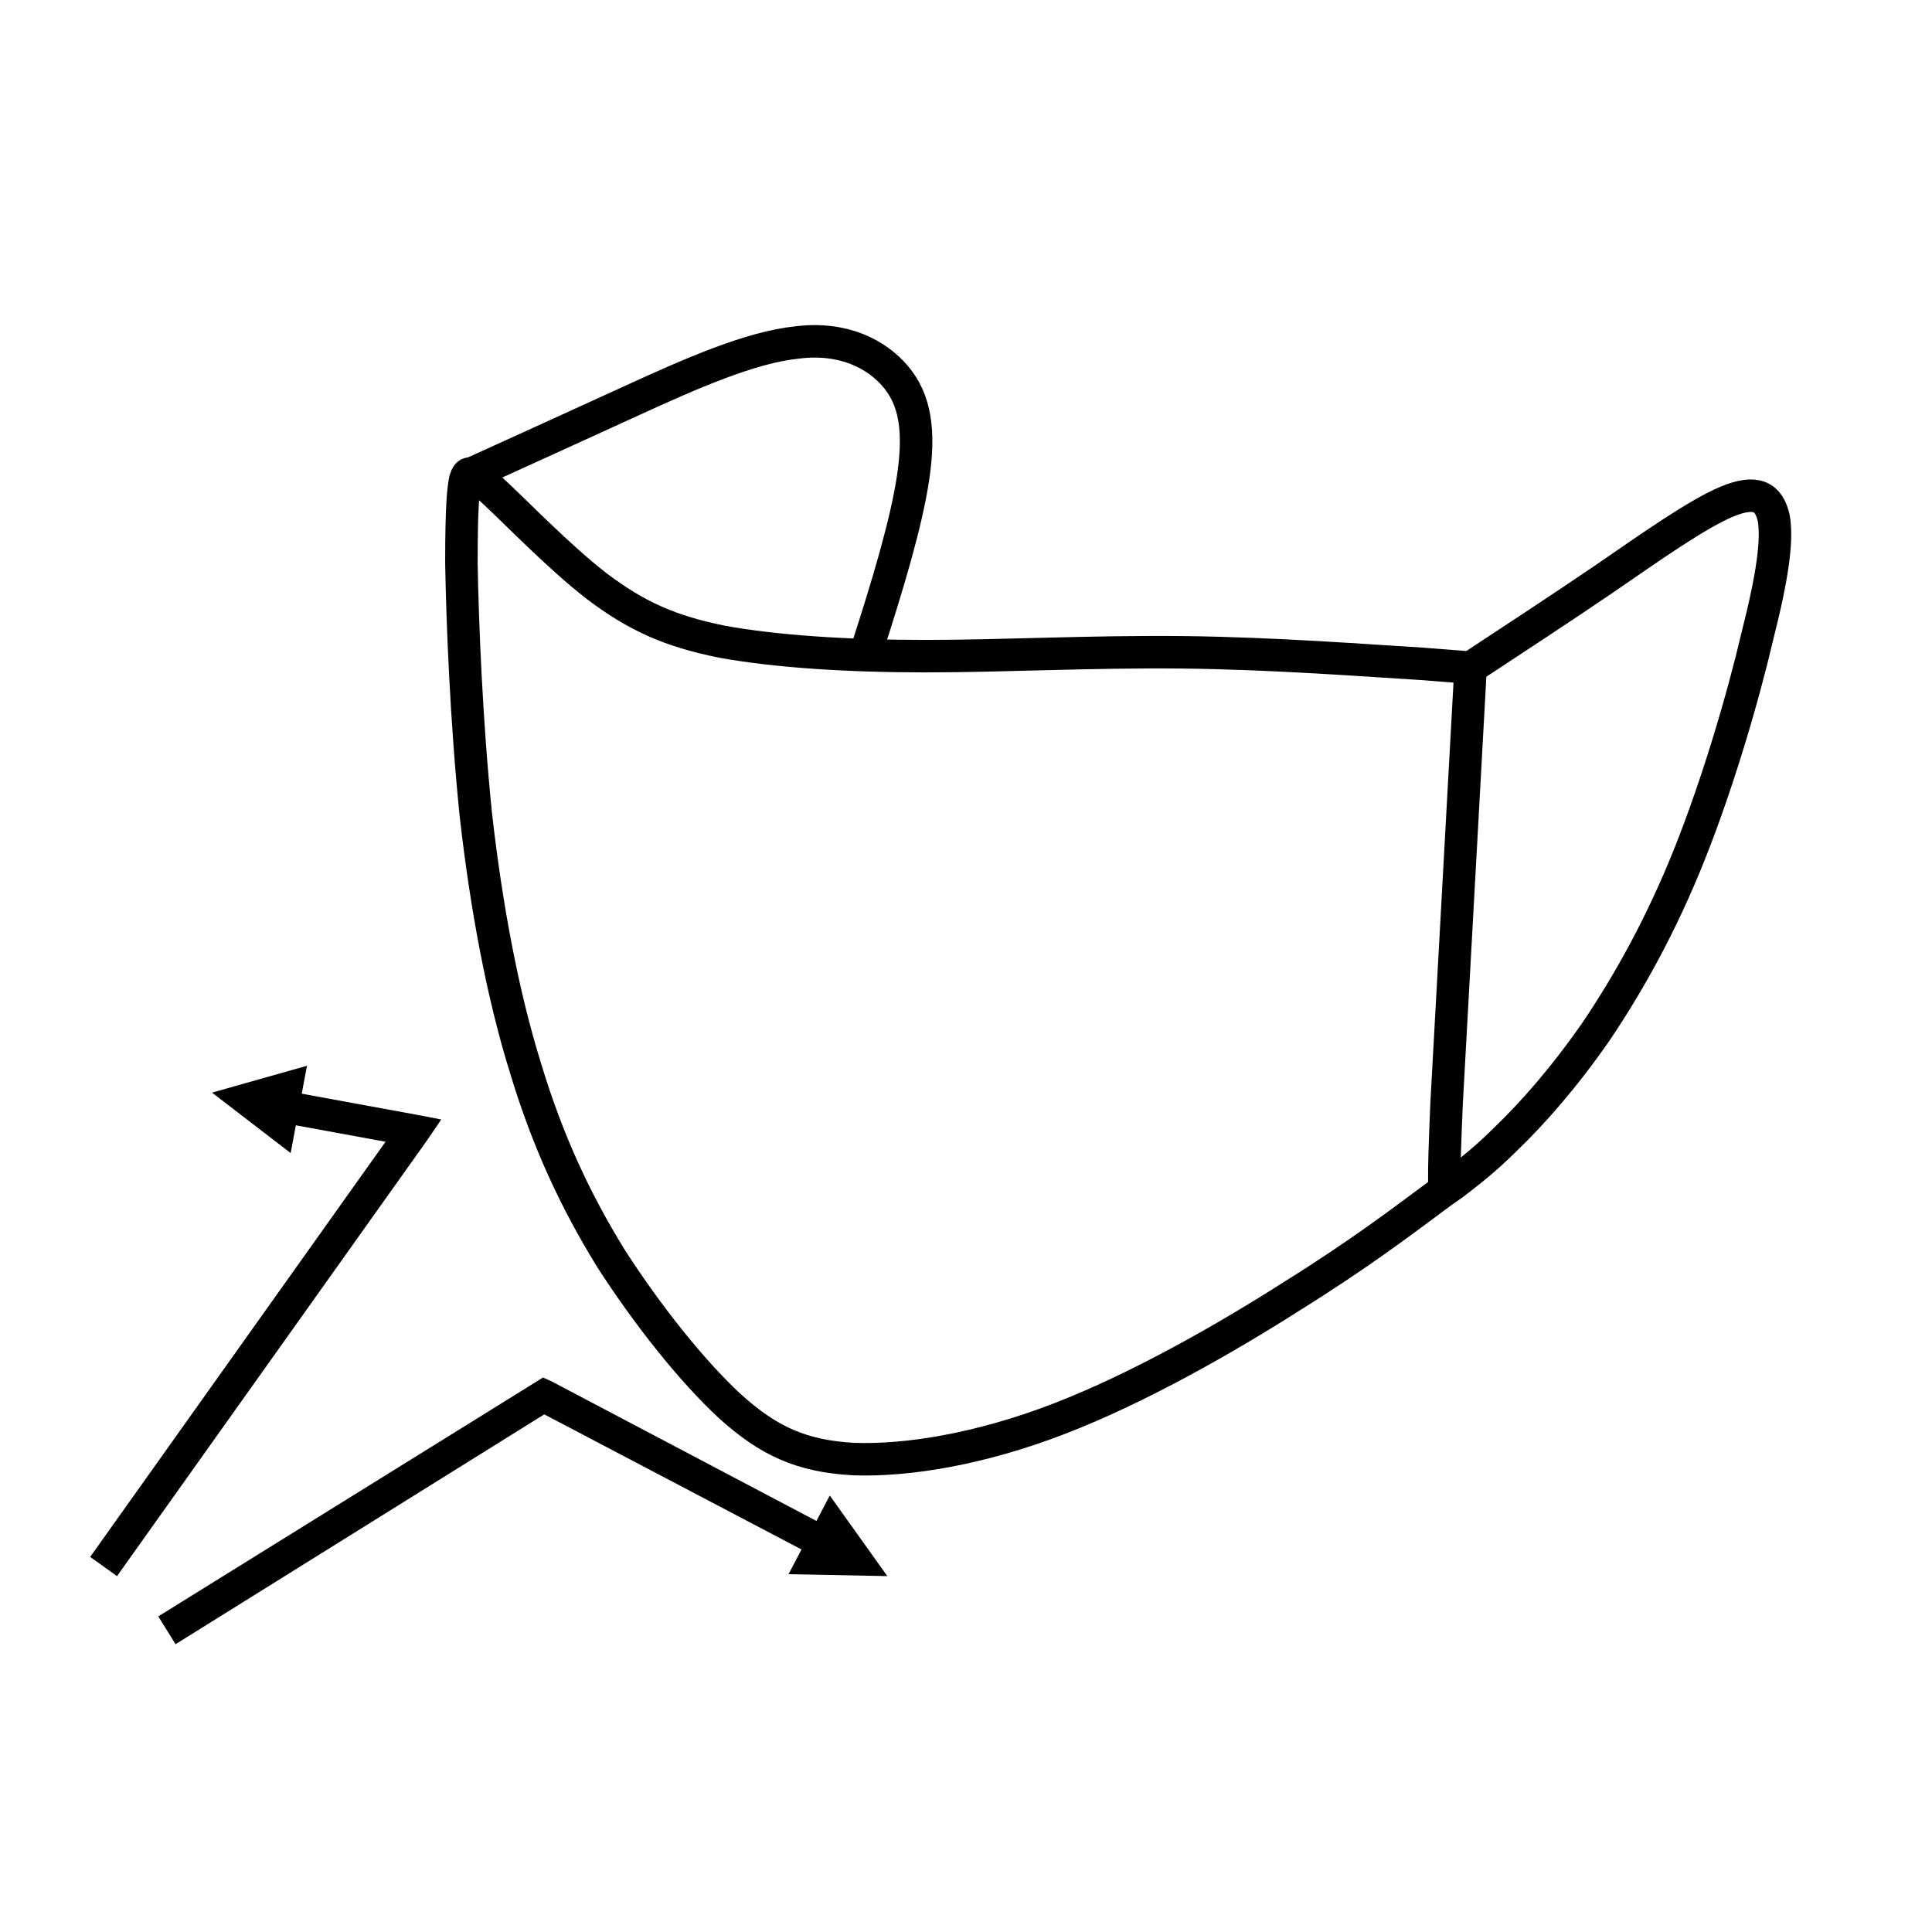
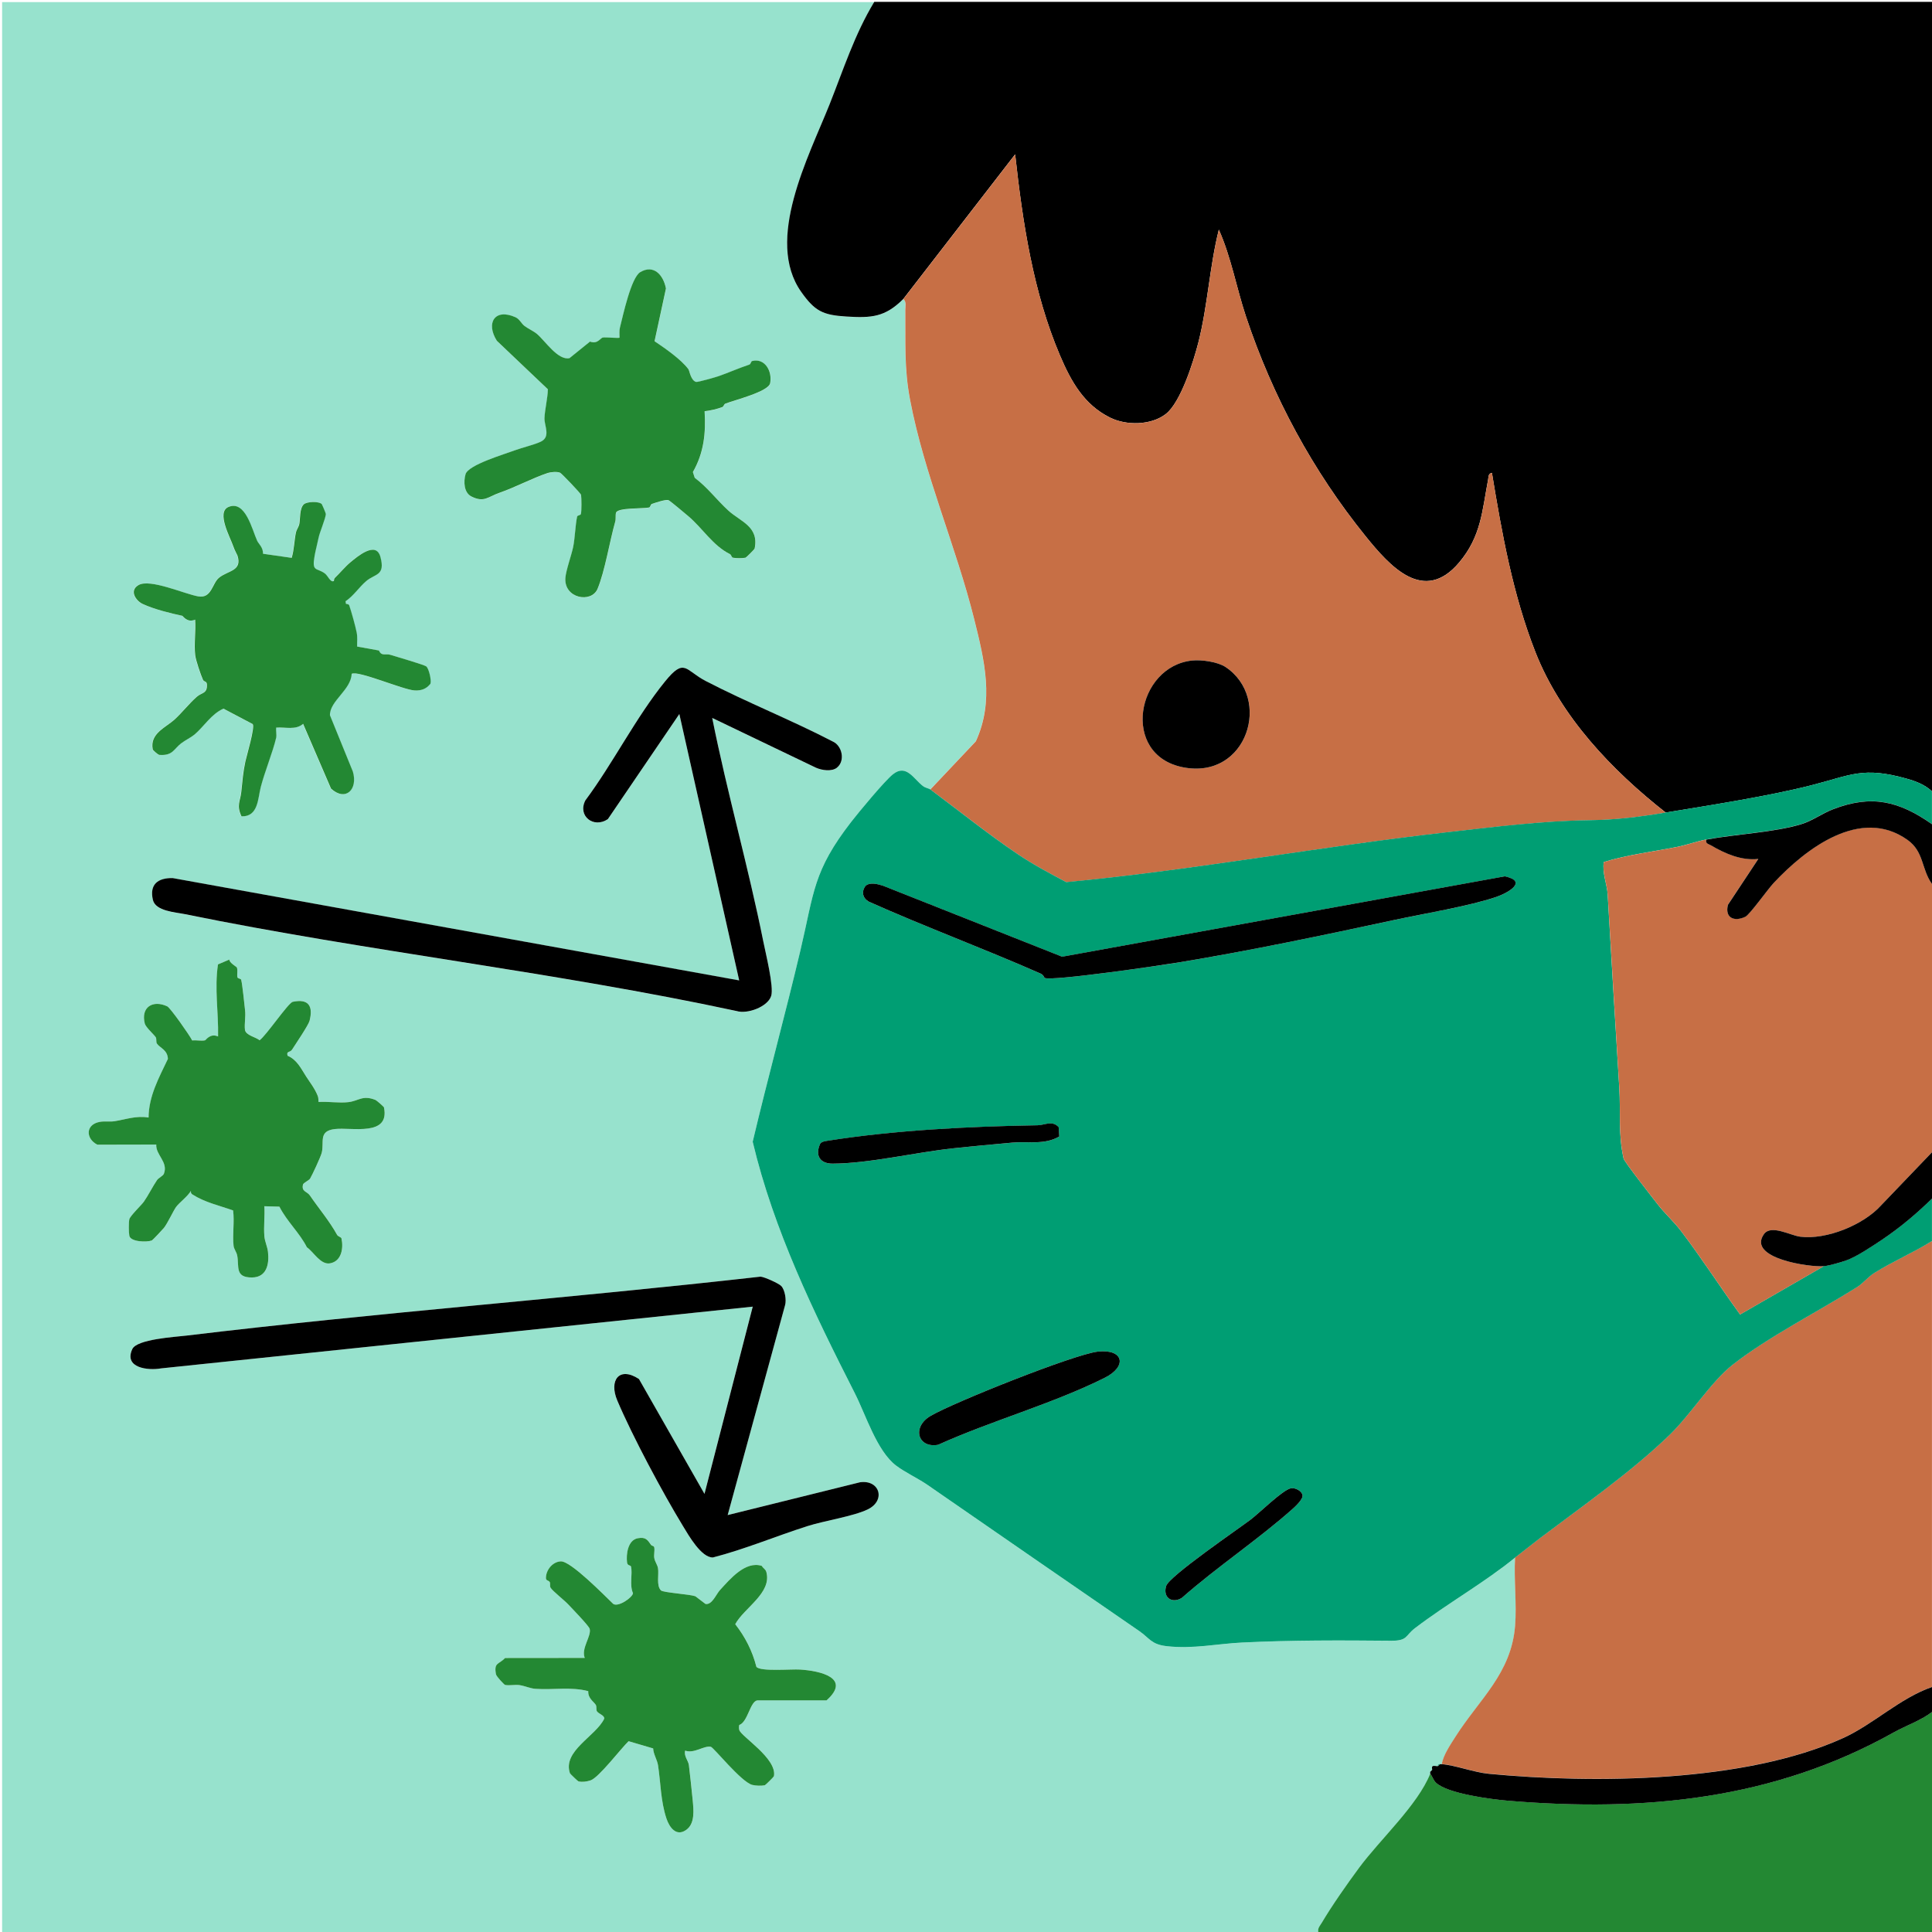
- <svg xmlns="http://www.w3.org/2000/svg" xml:space="preserve" width="20.142mm" height="20.142mm" version="1.0" style="clip-rule:evenodd;fill-rule:evenodd;image-rendering:optimizeQuality;shape-rendering:geometricPrecision;text-rendering:geometricPrecision" viewBox="0 0 2014 2014" id="svg2740">
-   <defs id="defs2718">
-     <style type="text/css" id="style2716">
-    
-     .str1 {stroke:black;stroke-width:33.86}
-     .str0 {stroke:black;stroke-width:33.86;stroke-linejoin:bevel}
-     .fil0 {fill:none}
-     .fil1 {fill:#FEFEFE}
-     .fil2 {fill:black;fill-rule:nonzero}
-    
-   </style>
+ <svg xmlns="http://www.w3.org/2000/svg" id="Layer_1" data-name="Layer 1" viewBox="0 0 46.487 46.487">
+   <defs>
+     <style>
+       .cls-1 {
+         fill: #009e73;
+       }
+ 
+       .cls-2 {
+         fill: #009e72;
+       }
+ 
+       .cls-3 {
+         fill: #009e73;
+       }
+ 
+       .cls-4 {
+         fill: #c76f45;
+       }
+ 
+       .cls-5 {
+         fill: #fefefe;
+       }
+ 
+       .cls-6 {
+         fill: #238833;
+       }
+ 
+       .cls-7 {
+         fill: #97e2cd;
+       }
+     </style>
  </defs>
-   <g id="Layer_x0020_1">
-     <path class="fil0 str1" d="m 1533,696 c 47,-31 93,-61 140,-93 48,-33 96,-67 127,-80 31,-13 44,-5 49,17 4,23 -1,60 -17,123 -15,64 -41,153 -71,228 -30,75 -64,135 -97,184 -34,49 -67,86 -94,112 -26,26 -46,40 -56,48 -10,7 -11,7 -12,7" id="path2723" />
-     <path class="fil0 str1" d="m 491,494 c 55,-25 110,-50 169,-77 59,-27 122,-55 171,-60 48,-6 83,12 103,36 20,24 25,56 18,104 -7,48 -27,114 -48,179" id="path2725" />
-     <path class="fil1 str1" d="m 513,511 c 24,22 69,69 109,100 41,31 76,47 131,58 55,10 129,15 212,15 82,0 172,-5 268,-4 96,1 198,9 249,12 l 51,4 -5,91 c -5,91 -15,273 -20,363 -4,91 -2,90 -1,89 1,0 1,0 -22,17 -23,17 -69,52 -138,95 -69,44 -160,96 -243,128 -83,32 -159,44 -214,42 -55,-3 -89,-19 -129,-55 -40,-37 -86,-95 -124,-154 -37,-60 -66,-122 -89,-198 -24,-77 -41,-168 -52,-265 -10,-98 -14,-202 -15,-262 0,-61 2,-77 4,-87 3,-9 5,-11 28,11 z" id="path2727" style="fill:none" />
-     <g id="g2731">
-       <path class="fil2" d="m 445,1189 -323,454 -28,-20 323,-454 17,-7 z m -11,-27 26,5 -15,22 z m -120,-22 120,22 -6,33 -120,-22 z m -93,-1 99,-28 -17,91 z" id="path2729" />
+   <g>
+     <path class="cls-7" d="M21.038.046c-.474.78-.745,1.635-1.079,2.474-.499,1.251-1.563,3.259-.678,4.508.326.46.519.555,1.081.59.607.038.933.017,1.372-.42.077.048.046.176.047.255.008.768-.031,1.398.114,2.162.34,1.794,1.105,3.525,1.544,5.283.247.989.487,1.965.039,2.939l-1.094,1.158c-.03-.022-.115-.034-.173-.078-.225-.169-.402-.544-.725-.286-.2.16-.825.914-1.003,1.144-.922,1.188-.893,1.694-1.222,3.086-.364,1.541-.786,3.07-1.15,4.612.506,2.132,1.478,4.124,2.457,6.051.266.524.529,1.387.992,1.74.214.163.535.312.76.468,1.709,1.182,3.382,2.337,5.09,3.513.254.175.289.323.667.366.627.07,1.215-.059,1.808-.088,1.205-.059,2.379-.055,3.575-.043.419.004.345-.119.585-.302.777-.594,1.665-1.091,2.411-1.699-.031.536.043,1.117,0,1.648-.093,1.142-.858,1.759-1.43,2.657-.124.195-.294.44-.334.665-.015-.001-.031,0-.046,0-.053,0-.043.045-.046.046-.03.01-.102-.02-.132.007-.023.021,0,.071-.007.086-.008.016-.041.031-.046.046-.005.014.005.033,0,.046-.301.753-1.201,1.574-1.71,2.261-.292.395-.653.909-.901,1.328-.043.072-.098.122-.083.219H.046V.046c6.996,0,13.995.001,20.991,0ZM15.752,8.212l.274-1.268c-.062-.325-.293-.586-.618-.393-.222.132-.417,1.044-.489,1.332-.02.081-.01.164-.01.245-.017.018-.322-.014-.398-.004-.064.008-.127.169-.312.098l-.494.399c-.278.06-.585-.417-.783-.583-.085-.071-.206-.123-.298-.191-.075-.056-.121-.167-.217-.21-.502-.226-.72.14-.45.566l1.228,1.167c-.006.219-.072.478-.082.691-.008.182.16.452-.09.57-.16.076-.449.141-.619.206-.248.094-1.126.35-1.19.576-.052.181-.04.447.143.537.306.151.394.007.676-.091.38-.132.79-.352,1.158-.475.071-.024.228-.039.301-.005.033.016.498.497.502.533.011.085.014.384-.004.457-.008.035-.083.029-.091.064-.043.192-.052.518-.096.732-.041.198-.174.563-.187.746-.034.494.628.611.774.26.178-.427.289-1.137.426-1.619.02-.069,0-.152.019-.213.039-.124.651-.093.796-.125.032-.007.03-.074.069-.087.086-.028.326-.11.394-.091.034.009.41.327.479.386.343.29.593.711,1.003.914.035.017.039.078.071.086.068.016.235.014.305,0,.015-.003.214-.202.217-.217.113-.532-.34-.651-.63-.915-.277-.252-.505-.563-.81-.789l-.045-.139c.265-.467.314-.936.282-1.464.129-.014.306-.054.425-.1.038-.015.037-.068.075-.083.206-.083,1.037-.286,1.077-.492.055-.285-.123-.61-.432-.533-.033.008-.03.073-.069.086-.253.084-.523.205-.742.279-.074.025-.503.148-.539.138-.128-.038-.158-.27-.184-.305-.176-.237-.569-.509-.813-.673ZM7.743,12.135c-.077-.083-.367-.067-.439,0-.106.097-.084.361-.108.472-.017.079-.066.136-.08.199-.04.185-.042.418-.104.617l-.69-.099c.005-.153-.106-.238-.14-.311-.121-.262-.281-.987-.692-.814-.296.125.045.732.114.938.036.108.096.205.103.229.121.379-.228.358-.445.537-.165.136-.174.504-.499.447-.335-.059-1.16-.433-1.438-.271-.231.135-.058.379.102.453.285.131.676.224.952.285.018.004.119.178.31.092.02.276-.03.586.002.857.015.127.136.48.187.591.024.052.089.03.094.106.016.233-.127.198-.247.306-.183.164-.34.366-.52.534-.223.209-.61.341-.536.729.003.017.124.129.16.132.325.025.347-.145.526-.28.099-.074.24-.142.317-.208.236-.199.401-.491.698-.625l.704.371c.061.071-.146.761-.176.901-.055.254-.07.466-.099.737-.023.218-.121.317.006.583.406.013.392-.43.464-.709.093-.362.288-.836.369-1.179.018-.076-.007-.168,0-.247.22-.019.469.068.649-.092l.672,1.559c.352.321.654.02.525-.411l-.551-1.354c-.007-.345.509-.61.522-.996.141-.092,1.239.384,1.515.399.16.009.285-.038.381-.161.029-.089-.04-.374-.103-.419-.059-.041-.722-.234-.861-.277-.12-.037-.214.041-.275-.104l-.525-.095c-.002-.113.012-.225-.011-.338-.034-.168-.122-.485-.178-.65-.012-.035-.051-.035-.081-.041l-.009-.061c.196-.13.325-.339.499-.486.214-.18.464-.125.34-.582-.106-.392-.561-.002-.728.136-.119.099-.25.258-.37.372-.022.021-.018.069-.021.071-.082.049-.144-.127-.22-.182-.203-.146-.318-.023-.241-.442.022-.12.064-.278.093-.418.025-.125.167-.456.174-.567.001-.02-.084-.221-.097-.234ZM20.142,18.469c.196-.158.126-.526-.11-.628-.998-.518-2.055-.936-3.052-1.453-.494-.256-.504-.572-.977.01-.7.861-1.251,1.967-1.919,2.864-.19.375.199.68.542.45l1.72-2.529,1.44,6.409-13.632-2.462c-.356-.005-.561.151-.475.525.062.27.534.295.771.343,4.388.896,8.889,1.388,13.273,2.331.258.079.75-.1.833-.363.069-.218-.132-1.026-.188-1.303-.361-1.804-.871-3.582-1.231-5.386l2.495,1.197c.143.063.381.101.51-.003ZM5.519,23.089l-.273.116c-.088.582.015,1.152.002,1.734-.19-.085-.293.088-.311.092-.09.021-.213-.009-.311.004-.065-.127-.528-.787-.601-.821-.347-.161-.641.018-.54.415.022.087.221.265.262.326.027.04.003.117.03.156.071.106.255.15.264.367-.216.456-.461.897-.465,1.412-.298-.051-.544.045-.818.088-.116.018-.234-.007-.356.016-.346.063-.343.404-.059.549l1.418-.003c-.017.25.295.42.183.704-.019.047-.13.101-.163.149-.103.15-.214.373-.318.521-.054.078-.332.343-.35.423-.017.077-.015.318,0,.397.029.15.423.16.543.113.019-.007.262-.266.288-.3.089-.112.23-.419.296-.508.077-.104.277-.249.356-.386-.007.039.003.067.037.089.3.191.647.266.977.383.034.28-.019.569.011.849.008.081.072.15.088.237.049.263-.062.53.356.527.357-.002.418-.33.384-.617-.015-.126-.077-.245-.087-.377-.019-.234.013-.484,0-.72l.362.01c.183.358.487.629.661.977.163.111.328.426.556.387.28-.049.327-.364.277-.598-.008-.036-.082-.043-.107-.089-.182-.332-.439-.632-.654-.947-.068-.099-.209-.089-.165-.263.01-.04.145-.101.17-.141.053-.088.257-.527.281-.625.064-.258-.087-.522.314-.568.408-.048,1.33.188,1.183-.523-.003-.013-.177-.166-.201-.176-.316-.127-.403.021-.654.051-.221.027-.491-.019-.719-.004-.006-.047,0-.098-.018-.142-.072-.183-.186-.324-.279-.468-.12-.185-.217-.404-.448-.502-.036-.121.058-.07.108-.148.083-.129.394-.589.42-.691.092-.356-.022-.539-.403-.459-.109.023-.642.816-.8.926-.075-.075-.334-.118-.351-.253-.018-.144.02-.316.003-.466-.021-.179-.062-.599-.093-.735-.008-.034-.083-.028-.091-.063-.017-.075.016-.151-.014-.236-.005-.015-.184-.113-.18-.189ZM18.796,30.942c-.065-.064-.398-.215-.496-.224-4.596.52-9.224.867-13.818,1.419-.274.033-1.19.085-1.3.325-.207.454.379.52.695.463l14.234-1.485-1.161,4.505-1.577-2.764c-.477-.312-.727.033-.52.52.364.857,1.09,2.217,1.579,3.018.136.223.442.763.722.756.773-.2,1.51-.511,2.269-.753.414-.132,1.108-.236,1.454-.403.442-.214.289-.721-.186-.653l-3.183.789,1.381-5.05c.038-.124-.004-.374-.094-.463ZM15.671,37.179c-.091-.132-.135-.2-.321-.167-.243.043-.286.39-.261.584.011.086.087.061.095.098.041.176-.042.443.048.641-.01.101-.354.343-.476.257-.206-.197-1.022-1.034-1.261-1.023-.198.009-.355.205-.358.398,0,.076.069.052.094.105.015.032-.006.095.019.133.055.085.335.303.429.405.09.097.493.511.511.583.045.178-.211.468-.119.699l-1.917.002c-.151.161-.273.101-.219.392.01.054.201.252.218.256.105.022.239-.013.358.006.127.02.247.078.377.088.421.03.855-.054,1.268.056-.012.173.137.257.181.33.026.044.002.118.029.157.039.058.185.098.174.175-.199.422-1.009.775-.825,1.314.005.013.191.193.205.195.099.021.195.006.29-.024.198-.063.745-.782.916-.943l.591.174c.006.138.097.274.117.403.065.423.062.865.203,1.284.072.214.237.443.477.272.213-.152.177-.475.154-.717-.026-.271-.058-.566-.091-.838-.013-.112-.125-.216-.09-.351.219.079.448-.125.617-.093.067.013.729.845.996.917.081.022.223.026.304.009.015-.003.216-.202.219-.217.082-.427-.796-.96-.834-1.114-.01-.039-.008-.08,0-.119.207-.071.262-.572.438-.594h1.663c.602-.539-.153-.709-.64-.74-.208-.013-.956.056-1.049-.066-.095-.38-.271-.722-.509-1.025.214-.394.886-.75.749-1.255-.019-.071-.078-.088-.109-.148-.395-.127-.762.315-1.006.58-.096.104-.19.361-.349.336l-.245-.186c-.14-.049-.773-.087-.827-.14-.116-.115-.046-.382-.071-.533-.014-.084-.07-.15-.088-.237-.018-.085.014-.184-.003-.267-.007-.036-.06-.036-.071-.052Z" />
+     <path class="cls-5" d="M.046,46.487h-.046V0h46.487v.046h-25.449c-6.996,0-13.995,0-20.991,0v46.441Z" />
+     <path class="cls-6" d="M5.519,23.089c-.004.076.175.174.18.189.03.085-.003.161.014.236.008.036.083.029.091.063.032.136.072.556.093.735.018.15-.02.321-.003.466.017.136.275.179.351.253.159-.111.691-.903.8-.926.381-.08.495.103.403.459-.026.101-.337.562-.42.691-.05.078-.144.027-.108.148.231.098.328.317.448.502.093.144.207.285.279.468.018.045.012.096.018.142.228-.015.498.031.719.004.252-.03.339-.178.654-.051.024.01.199.163.201.176.147.711-.775.475-1.183.523-.401.047-.25.31-.314.568-.024.098-.228.537-.281.625-.025.04-.16.101-.17.141-.043.174.097.164.165.263.215.315.472.616.654.947.025.046.1.053.107.089.05.233.003.549-.277.598-.228.039-.393-.275-.556-.387-.175-.348-.479-.619-.661-.977l-.362-.01c.014.236-.019.486,0,.72.011.132.073.251.087.377.034.288-.027.615-.384.617-.418.003-.306-.264-.356-.527-.016-.087-.08-.156-.088-.237-.029-.279.024-.569-.011-.849-.33-.117-.677-.192-.977-.383-.034-.022-.045-.049-.037-.089-.079.136-.279.282-.356.386-.066.088-.206.396-.296.508-.027.033-.269.292-.288.3-.121.047-.514.037-.543-.113-.016-.079-.017-.32,0-.397.018-.08.296-.345.35-.423.104-.148.215-.371.318-.521.033-.048.145-.102.163-.149.112-.284-.2-.454-.183-.704l-1.418.003c-.284-.145-.287-.487.059-.549.122-.022.24.003.356-.016.273-.043.52-.139.818-.088.003-.515.249-.957.465-1.412-.009-.218-.193-.262-.264-.367-.027-.04-.003-.117-.03-.156-.041-.061-.24-.239-.262-.326-.1-.397.193-.576.54-.415.074.034.537.694.601.821.098-.013.22.018.311-.004.017-.004.121-.177.311-.092.013-.582-.09-1.152-.002-1.734l.273-.116Z" />
+     <path class="cls-6" d="M15.752,8.212c.244.164.637.435.813.673.026.035.056.268.184.305.035.01.465-.112.539-.138.219-.075.489-.195.742-.279.039-.013.037-.078.069-.086.308-.077.487.248.432.533-.04.206-.871.41-1.077.492-.038.015-.037.068-.075.083-.119.046-.295.086-.425.1.032.528-.017.998-.282,1.464l.045.139c.305.226.533.537.81.789.29.264.743.383.63.915-.003.015-.202.214-.217.217-.07.015-.237.016-.305,0-.032-.007-.037-.068-.071-.086-.41-.203-.66-.624-1.003-.914-.069-.058-.445-.376-.479-.386-.069-.019-.309.063-.394.091-.039.013-.037.08-.069.087-.145.032-.757,0-.796.125-.019.061,0,.145-.019.213-.137.482-.248,1.192-.426,1.619-.146.351-.808.234-.774-.26.013-.183.146-.548.187-.746.044-.214.053-.54.096-.732.008-.034.083-.028.091-.064.018-.074.015-.372.004-.457-.005-.036-.469-.518-.502-.533-.073-.034-.229-.019-.301.005-.368.123-.778.343-1.158.475-.282.098-.371.243-.676.091-.182-.09-.195-.356-.143-.537.065-.226.942-.482,1.19-.576.17-.064.458-.13.619-.206.25-.118.081-.388.09-.57.01-.213.076-.472.082-.691l-1.228-1.167c-.27-.426-.052-.792.45-.566.096.043.142.154.217.21.092.069.213.12.298.191.198.166.505.643.783.583l.494-.399c.185.071.248-.09.312-.098.076-.01.381.022.398.004,0-.081-.01-.164.01-.245.073-.287.267-1.2.489-1.332.325-.193.556.069.618.393l-.274,1.268Z" />
+     <path class="cls-6" d="M15.671,37.179c.011.016.064.016.071.052.017.083-.015.182.003.267.018.087.074.153.088.237.025.15-.045.418.071.533.054.053.687.091.827.14l.245.186c.159.026.253-.232.349-.336.244-.265.611-.707,1.006-.58.032.06.09.076.109.148.137.505-.536.861-.749,1.255.238.303.413.645.509,1.025.093.121.841.052,1.049.066.487.031,1.243.201.64.741h-1.663c-.177.021-.231.522-.438.593-.008.039-.01.08,0,.119.038.154.917.688.834,1.114-.003.015-.204.214-.219.217-.081.017-.223.013-.304-.009-.267-.072-.929-.904-.996-.917-.168-.032-.398.171-.617.093-.035.135.077.239.09.351.033.272.064.567.091.838.023.242.059.565-.154.717-.24.172-.405-.058-.477-.272-.14-.419-.138-.861-.203-1.284-.02-.129-.111-.265-.117-.403l-.591-.174c-.171.16-.718.88-.916.943-.095.03-.192.045-.29.024-.014-.003-.201-.182-.205-.195-.184-.539.625-.892.825-1.314.011-.077-.134-.117-.174-.175-.027-.039-.003-.113-.029-.157-.044-.073-.193-.157-.181-.33-.413-.11-.847-.026-1.268-.056-.13-.009-.249-.067-.377-.088-.118-.019-.253.016-.358-.006-.016-.003-.208-.202-.218-.256-.054-.291.068-.231.219-.392l1.917-.002c-.092-.231.164-.521.119-.699-.018-.072-.421-.486-.511-.583-.094-.102-.374-.32-.429-.405-.025-.038-.004-.102-.019-.133-.025-.053-.095-.029-.094-.105.002-.193.16-.389.358-.398.239-.011,1.055.826,1.261,1.023.122.086.467-.156.476-.257-.089-.198-.006-.464-.048-.641-.009-.038-.084-.013-.095-.098-.025-.194.017-.541.261-.584.186-.033.229.035.321.167Z" />
+     <path d="M20.142,18.469c-.129.104-.367.066-.51.003l-2.495-1.197c.36,1.805.87,3.582,1.231,5.386.055.277.257,1.085.188,1.303-.083.263-.575.443-.833.363-4.384-.943-8.885-1.435-13.273-2.331-.237-.048-.708-.073-.771-.343-.086-.374.119-.53.475-.525l13.632,2.462-1.44-6.409-1.72,2.529c-.343.23-.733-.075-.542-.45.668-.897,1.219-2.003,1.919-2.864.473-.582.483-.266.977-.01.997.517,2.054.935,3.052,1.453.236.102.307.47.11.628Z" />
+     <path d="M18.796,30.942c.09.089.131.339.094.463l-1.381,5.05,3.183-.789c.476-.068.629.439.186.653-.346.167-1.04.271-1.454.403-.759.242-1.495.553-2.269.753-.28.008-.586-.532-.722-.756-.489-.802-1.216-2.162-1.579-3.018-.207-.487.043-.832.52-.52l1.577,2.764,1.161-4.505-14.234,1.485c-.316.057-.903-.009-.695-.463.11-.24,1.026-.292,1.3-.325,4.594-.553,9.221-.899,13.818-1.419.097.009.431.16.496.224Z" />
+     <path class="cls-6" d="M7.743,12.135c.012.013.098.215.097.234-.007.111-.149.442-.174.567-.028.14-.071.298-.093.418-.077.419.038.296.241.442.077.055.138.232.22.182.003-.002-.001-.05.021-.071.12-.114.251-.273.37-.372.167-.138.621-.529.728-.136.124.457-.127.402-.34.582-.174.147-.303.356-.499.486l.009.061c.03.006.069.006.081.041.056.165.144.482.178.65.023.112.008.225.011.338l.525.095c.061.145.155.067.275.104.139.043.802.236.861.277.063.045.131.33.103.419-.096.123-.22.17-.381.161-.276-.015-1.374-.492-1.515-.399-.013.386-.529.651-.522.996l.551,1.354c.128.431-.174.731-.525.411l-.672-1.559c-.18.16-.429.073-.649.092-.008.079.017.172,0,.247-.081.343-.275.817-.369,1.179-.072.278-.058.721-.464.709-.127-.266-.029-.365-.006-.583.029-.271.044-.483.099-.737.03-.14.237-.83.176-.901l-.704-.371c-.298.134-.462.425-.698.625-.077.065-.219.134-.317.208-.179.134-.201.305-.526.28-.036-.003-.157-.115-.16-.132-.074-.388.313-.521.536-.729.18-.168.337-.37.52-.534.12-.108.263-.073.247-.306-.005-.076-.07-.054-.094-.106-.051-.111-.172-.464-.187-.591-.032-.271.018-.581-.002-.857-.191.085-.293-.088-.31-.092-.276-.06-.667-.153-.952-.285-.16-.074-.333-.318-.102-.453.277-.163,1.103.212,1.438.271.324.057.334-.311.499-.447.218-.179.566-.158.445-.537-.008-.024-.067-.121-.103-.229-.069-.205-.41-.812-.114-.938.41-.174.571.552.692.814.034.073.145.158.14.311l.69.099c.061-.198.063-.432.104-.617.014-.063.063-.12.08-.199.024-.111.002-.375.108-.472.072-.066.362-.082.439,0Z" />
+     <path class="cls-2" d="M34.412,42.632c.005-.016.038-.03.046-.046l-.046.046Z" />
+   </g>
+   <g>
+     <path d="M46.487.046v18.994c-.176-.16-.376-.238-.603-.302-1.064-.301-1.347-.085-2.304.158-1.038.264-2.425.478-3.501.655-1.295-1.018-2.521-2.301-3.133-3.857-.543-1.38-.808-2.858-1.048-4.317-.092.019-.079.095-.092.163-.144.755-.167,1.366-.698,1.995-.849,1.006-1.665.09-2.247-.63-1.274-1.575-2.24-3.367-2.882-5.292-.229-.689-.354-1.42-.652-2.088-.223.886-.267,1.827-.492,2.712-.115.452-.424,1.445-.784,1.724-.355.276-.953.281-1.343.086-.628-.313-.937-.871-1.202-1.492-.647-1.518-.901-3.212-1.08-4.842l-2.693,3.483c-.439.437-.765.458-1.372.42-.563-.035-.755-.13-1.081-.59-.885-1.249.179-3.257.678-4.508.334-.838.605-1.694,1.079-2.474h25.449Z" />
+     <path class="cls-4" d="M46.487,40.589c-.768.267-1.41.899-2.138,1.229-2.353,1.068-5.982,1.102-8.52.86-.371-.035-.82-.21-1.138-.232.04-.224.21-.47.334-.665.572-.898,1.337-1.514,1.43-2.657.043-.531-.031-1.112,0-1.648l.615-.479c1.011-.761,2.194-1.592,3.101-2.47.506-.489,1.006-1.29,1.522-1.693.86-.672,2.043-1.272,2.99-1.865.141-.088.269-.249.414-.34.446-.279.943-.491,1.389-.77v10.728Z" />
+     <path class="cls-6" d="M46.487,41.193v5.294h-14.768c-.015-.097.04-.147.083-.219.249-.42.609-.933.901-1.328.509-.687,1.409-1.508,1.71-2.261.056.066.071.149.136.212.275.268,1.349.404,1.745.437,3.267.275,6.387-.029,9.269-1.643.294-.165.647-.282.924-.493Z" />
+     <path d="M46.487,40.589v.604c-.277.211-.63.328-.924.493-2.882,1.614-6.002,1.918-9.269,1.643-.397-.033-1.47-.169-1.745-.437-.065-.063-.08-.146-.136-.212.005-.013-.005-.032,0-.046l.046-.046c.007-.014-.016-.064.007-.086.03-.028.102.002.132-.007l.046-.046c.015,0,.031-.001.046,0,.318.022.767.196,1.138.232,2.538.242,6.167.209,8.52-.86.728-.33,1.369-.962,2.138-1.229Z" />
+     <path class="cls-3" d="M34.598,42.493s-.007-.046.046-.046l-.046.046Z" />
+     <g>
+       <path class="cls-4" d="M21.734,7.198l2.693-3.483c.179,1.63.433,3.324,1.08,4.842.265.621.573,1.179,1.202,1.492.39.194.988.19,1.343-.086.359-.28.669-1.273.784-1.724.225-.885.269-1.825.492-2.712.299.668.423,1.399.652,2.088.641,1.924,1.608,3.717,2.882,5.292.583.721,1.398,1.636,2.247.63.531-.629.554-1.24.698-1.995.013-.068,0-.144.092-.163.24,1.459.505,2.937,1.048,4.317.612,1.555,1.838,2.838,3.133,3.857-.65.107-1.185.175-1.833.184-1.123.015-2.27.16-3.387.285-3.073.346-6.125.914-9.202,1.205-.38-.201-.787-.417-1.15-.661-.722-.485-1.429-1.056-2.122-1.57l1.094-1.158c.448-.974.208-1.95-.039-2.939-.439-1.758-1.204-3.489-1.544-5.283-.145-.763-.106-1.393-.114-2.162,0-.078.03-.206-.047-.255ZM28.69,15.893c-1.346.137-1.736,2.272-.224,2.569,1.55.305,2.151-1.665,1.021-2.414-.184-.122-.574-.178-.796-.155Z" />
+       <g>
+         <path class="cls-1" d="M36.456,37.478c-.746.608-1.633,1.105-2.411,1.699-.24.183-.166.306-.585.302-1.196-.011-2.37-.016-3.575.043-.593.029-1.182.159-1.808.088-.378-.042-.413-.191-.667-.366-1.709-1.176-3.381-2.331-5.09-3.513-.225-.156-.546-.305-.76-.468-.463-.353-.726-1.217-.992-1.74-.979-1.927-1.951-3.919-2.457-6.051.365-1.542.786-3.07,1.15-4.612.329-1.392.3-1.898,1.222-3.086.178-.23.802-.984,1.003-1.144.323-.258.5.118.725.286.058.044.144.056.173.078.693.515,1.399,1.085,2.122,1.57.363.244.77.46,1.15.661,3.078-.291,6.129-.859,9.202-1.205,1.117-.126,2.264-.27,3.387-.285.647-.009,1.183-.077,1.833-.184,1.076-.177,2.463-.392,3.501-.655.957-.243,1.24-.459,2.304-.158.227.064.427.142.603.302v.789c-.796-.558-1.454-.716-2.38-.36-.263.101-.499.277-.757.357-.647.199-1.598.242-2.296.374-.22.042-.464.13-.685.175-.588.118-1.202.189-1.779.367-.04.266.079.531.094.783.089,1.551.183,3.097.279,4.644.037.595-.03,1.107.104,1.707.018.08.715.967.828,1.112.168.214.389.415.553.63.497.653.942,1.347,1.422,2.01l2.016-1.163c.129-.011.407-.091.536-.138.252-.091.621-.338.854-.493.439-.292.835-.627,1.211-.995v1.022c-.446.279-.944.491-1.389.77-.145.091-.273.252-.414.34-.947.593-2.13,1.193-2.99,1.865-.516.403-1.016,1.204-1.522,1.693-.907.878-2.09,1.709-3.101,2.47l-.615.479ZM25.136,23.532c.189.08,2.792-.302,3.204-.37,1.702-.281,3.509-.66,5.2-1.023.716-.154,1.809-.334,2.462-.556.275-.094.776-.373.206-.496l-10.652,1.934-4.307-1.707c-.123-.041-.315-.094-.421.002-.109.141-.071.299.083.383,1.361.606,2.763,1.126,4.126,1.727.078.034.091.104.099.107ZM25.488,27.346l-.015-.225c-.158-.169-.332-.047-.509-.044-1.641.027-3.442.117-5.061.374-.057.009-.135.02-.169.073-.125.277-.007.477.3.476.876-.004,1.985-.269,2.885-.367.475-.052.962-.094,1.44-.139.376-.036.771.061,1.129-.147ZM26.415,32.522c-.57.063-3.477,1.225-4.025,1.548-.457.269-.305.782.182.694,1.281-.579,2.761-.988,4.009-1.612.551-.275.454-.699-.166-.63ZM31.057,35.812c-.197.04-.759.598-.968.755-.309.232-1.958,1.358-2.029,1.594-.085.281.144.433.379.285.848-.748,1.839-1.404,2.677-2.152.07-.062.242-.224.224-.319-.019-.101-.175-.185-.283-.163Z" />
+         <path class="cls-4" d="M46.487,21.27v6.455l-1.227,1.28c-.425.471-1.314.831-1.943.752-.241-.03-.704-.301-.874-.061-.412.582,1.105.8,1.443.77l-2.016,1.163c-.48-.663-.926-1.357-1.422-2.01-.164-.216-.385-.417-.553-.63-.113-.144-.81-1.032-.828-1.112-.134-.6-.068-1.112-.104-1.707-.095-1.547-.189-3.093-.279-4.644-.015-.252-.133-.517-.094-.783.577-.178,1.191-.249,1.779-.367.22-.044.464-.133.685-.175-.021.1.052.102.115.138.342.2.734.372,1.139.326l-.731,1.104c-.08.316.151.414.419.288.105-.049.542-.664.681-.813.774-.827,2.093-1.844,3.222-1.036.399.285.329.701.588,1.06Z" />
+         <path d="M46.487,19.83v1.44c-.259-.359-.189-.775-.588-1.06-1.129-.807-2.448.209-3.222,1.036-.14.149-.576.763-.681.813-.268.126-.499.028-.419-.288l.731-1.104c-.405.046-.797-.126-1.139-.326-.062-.037-.136-.038-.115-.138.698-.132,1.649-.174,2.296-.374.259-.08.494-.256.757-.357.925-.357,1.584-.199,2.38.36Z" />
+         <path d="M46.487,27.725v1.115c-.376.367-.772.702-1.211.995-.233.155-.601.403-.854.493-.128.046-.407.126-.536.138-.338.03-1.855-.188-1.443-.77.17-.24.634.031.874.061.629.079,1.518-.281,1.943-.752l1.227-1.28Z" />
+         <path d="M25.136,23.532c-.008-.003-.021-.073-.099-.107-1.363-.6-2.765-1.12-4.126-1.727-.154-.084-.192-.242-.083-.383.106-.095.298-.042.421-.002l4.307,1.707,10.652-1.934c.57.122.07.402-.206.496-.653.222-1.746.402-2.462.556-1.69.364-3.498.743-5.2,1.023-.413.068-3.016.451-3.204.37Z" />
+         <path d="M26.415,32.522c.62-.069.717.355.166.63-1.248.624-2.728,1.033-4.009,1.612-.487.088-.639-.425-.182-.694.548-.323,3.455-1.484,4.025-1.548Z" />
+         <path d="M25.488,27.346c-.358.208-.753.111-1.129.147-.478.045-.965.087-1.44.139-.9.098-2.009.363-2.885.367-.307.001-.425-.199-.3-.476.034-.053.112-.064.169-.073,1.62-.257,3.421-.347,5.061-.374.178-.003.351-.125.509.044l.015.225Z" />
+         <path d="M31.057,35.812c.108-.022.264.062.283.163.018.094-.155.256-.224.319-.838.748-1.83,1.405-2.677,2.152-.235.148-.465-.004-.379-.285.072-.236,1.72-1.361,2.029-1.594.209-.157.771-.714.968-.755Z" />
+       </g>
+       <path d="M28.69,15.893c.222-.023.613.033.796.155,1.13.749.529,2.719-1.021,2.414-1.512-.297-1.121-2.433.224-2.569Z" />
    </g>
-     <g id="g2735">
-       <path class="fil2" d="m 576,1469 -393,245 -18,-29 393,-244 17,-1 z m -18,-28 8,-5 9,4 z m 279,175 -278,-146 16,-30 277,146 z m 88,27 -103,-2 43,-82 z" id="path2733" />
-     </g>
-     <path style="fill:none;stroke:#000000;stroke-width:0" d="m 688.815,952.31 c 50.143,25.546 98.314,55.401 150.429,76.637 62.507,25.471 143.303,16.757 210.029,16.757 8.062,0 47.562,1.526 49.398,0 1.474,-1.225 -3.892,-13.056 5.342,-22.81" id="path3312" />
  </g>
</svg>
